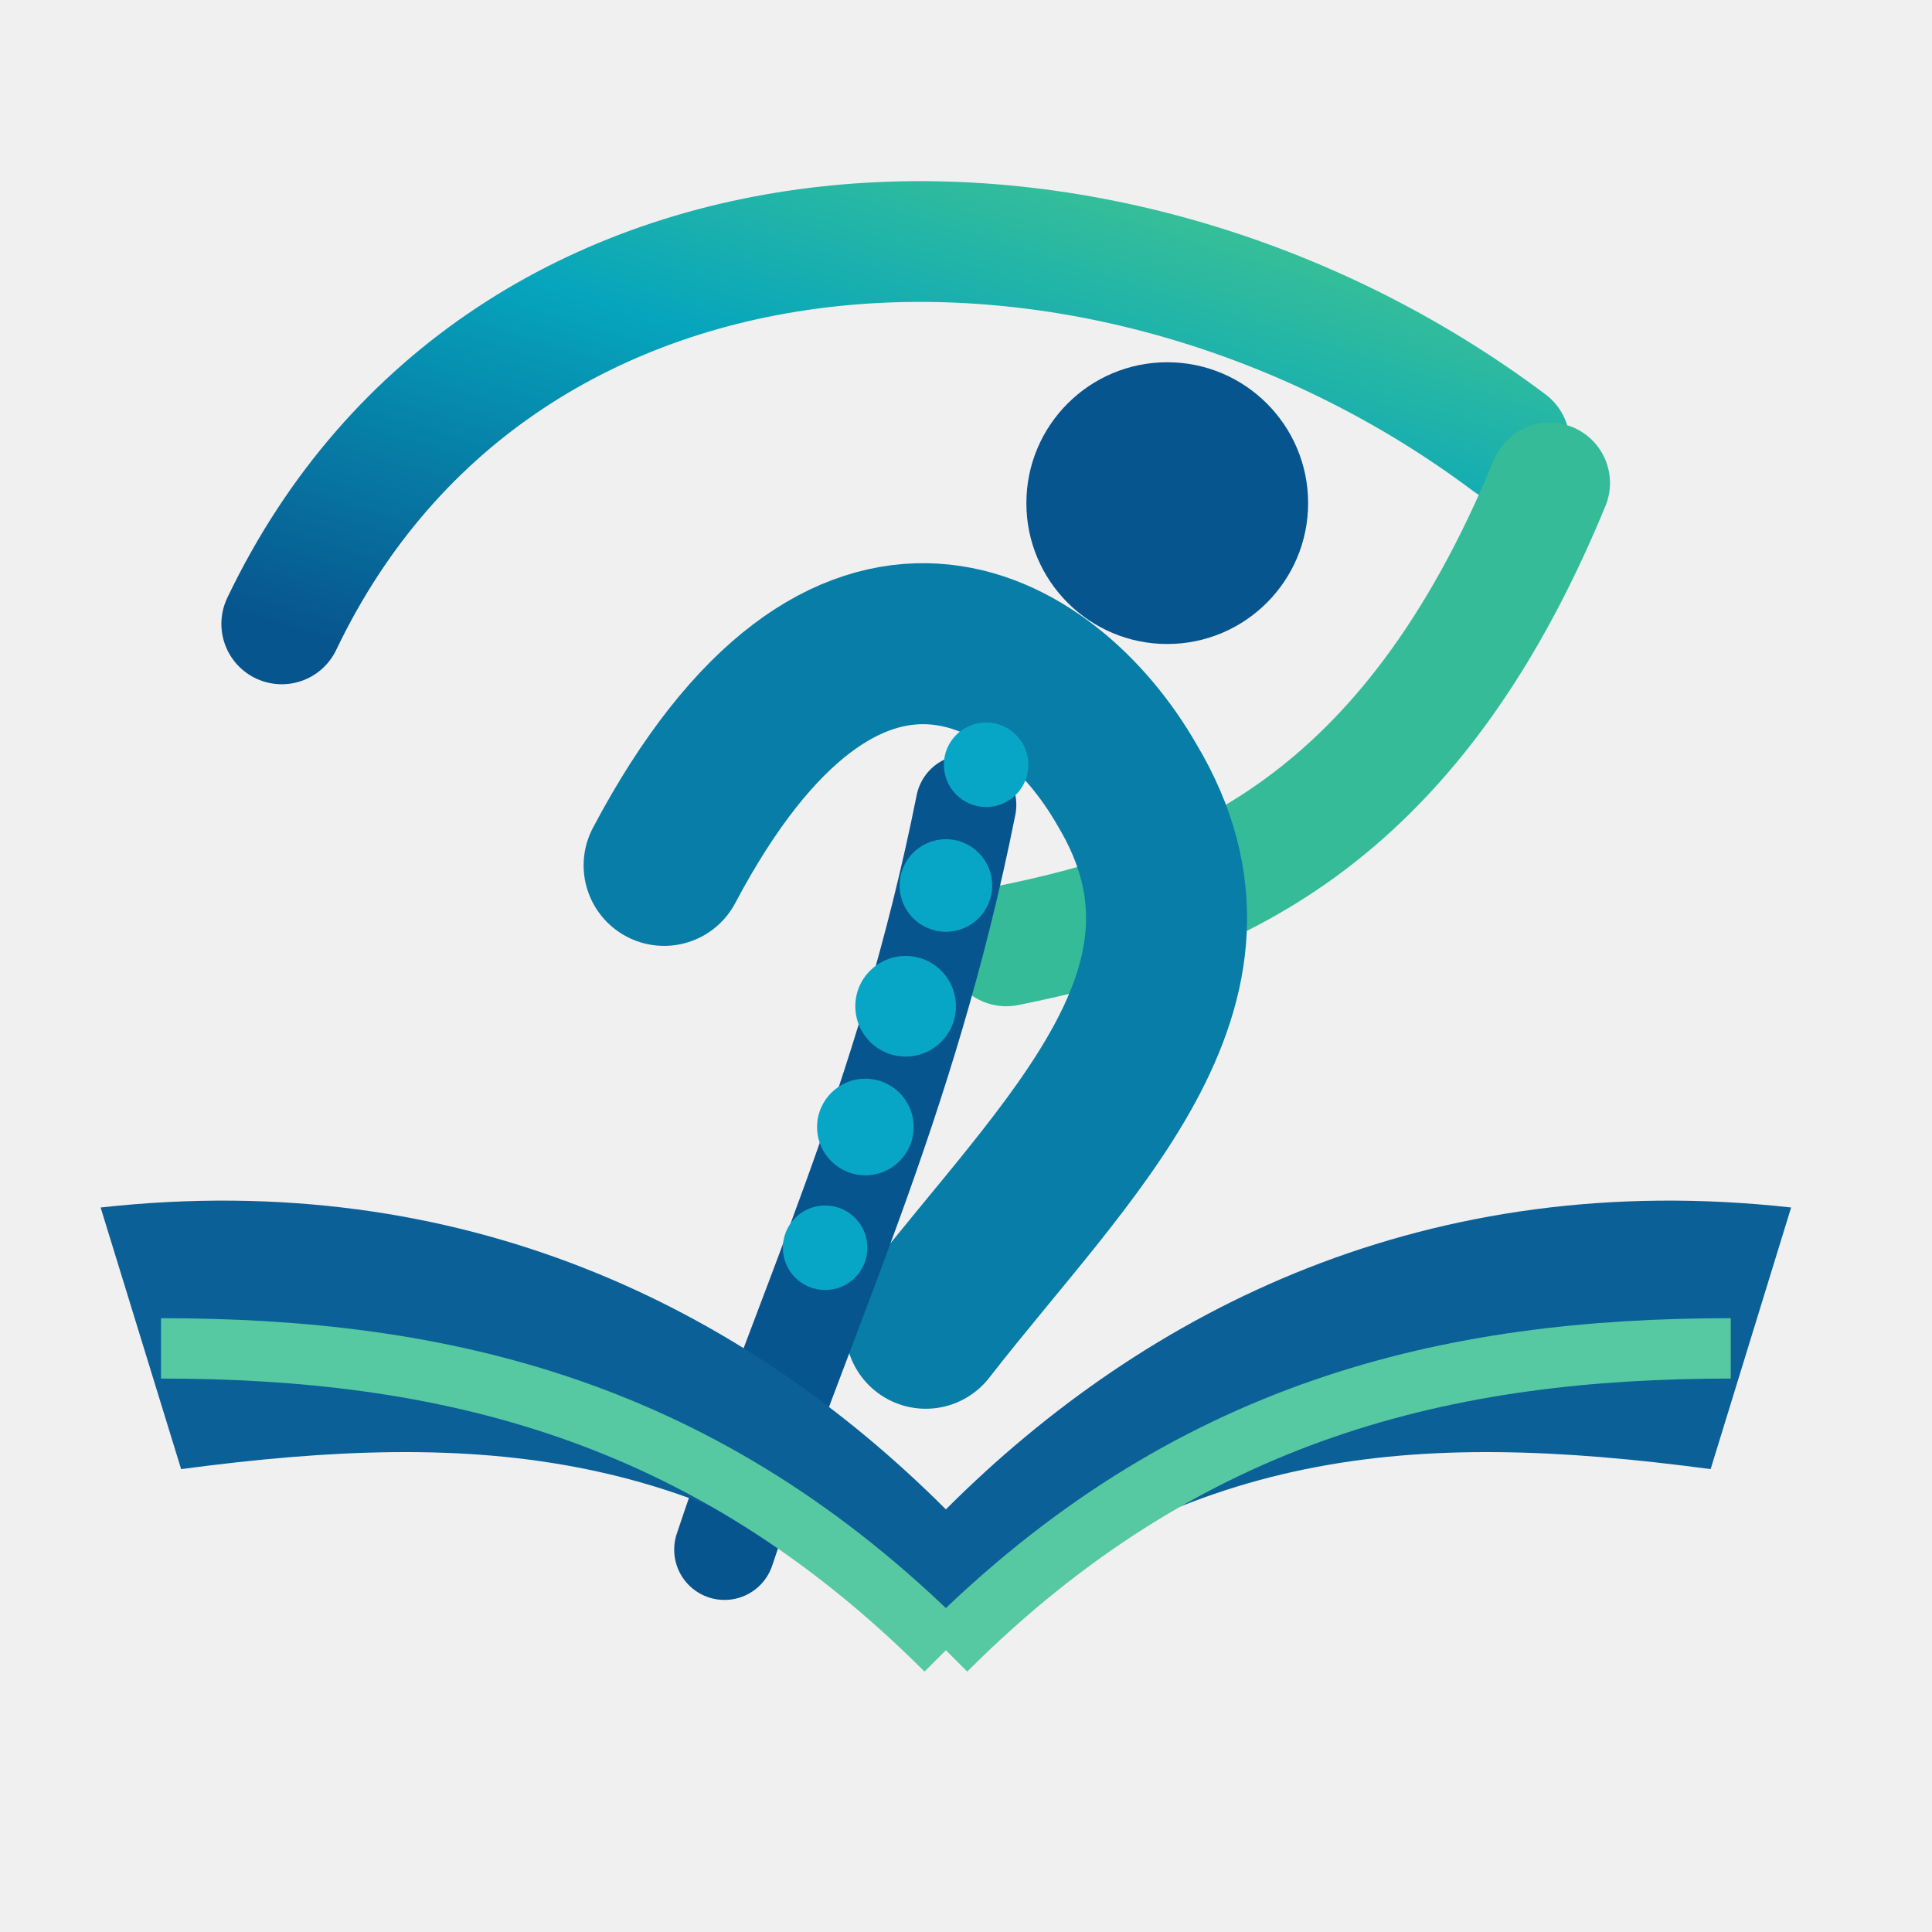
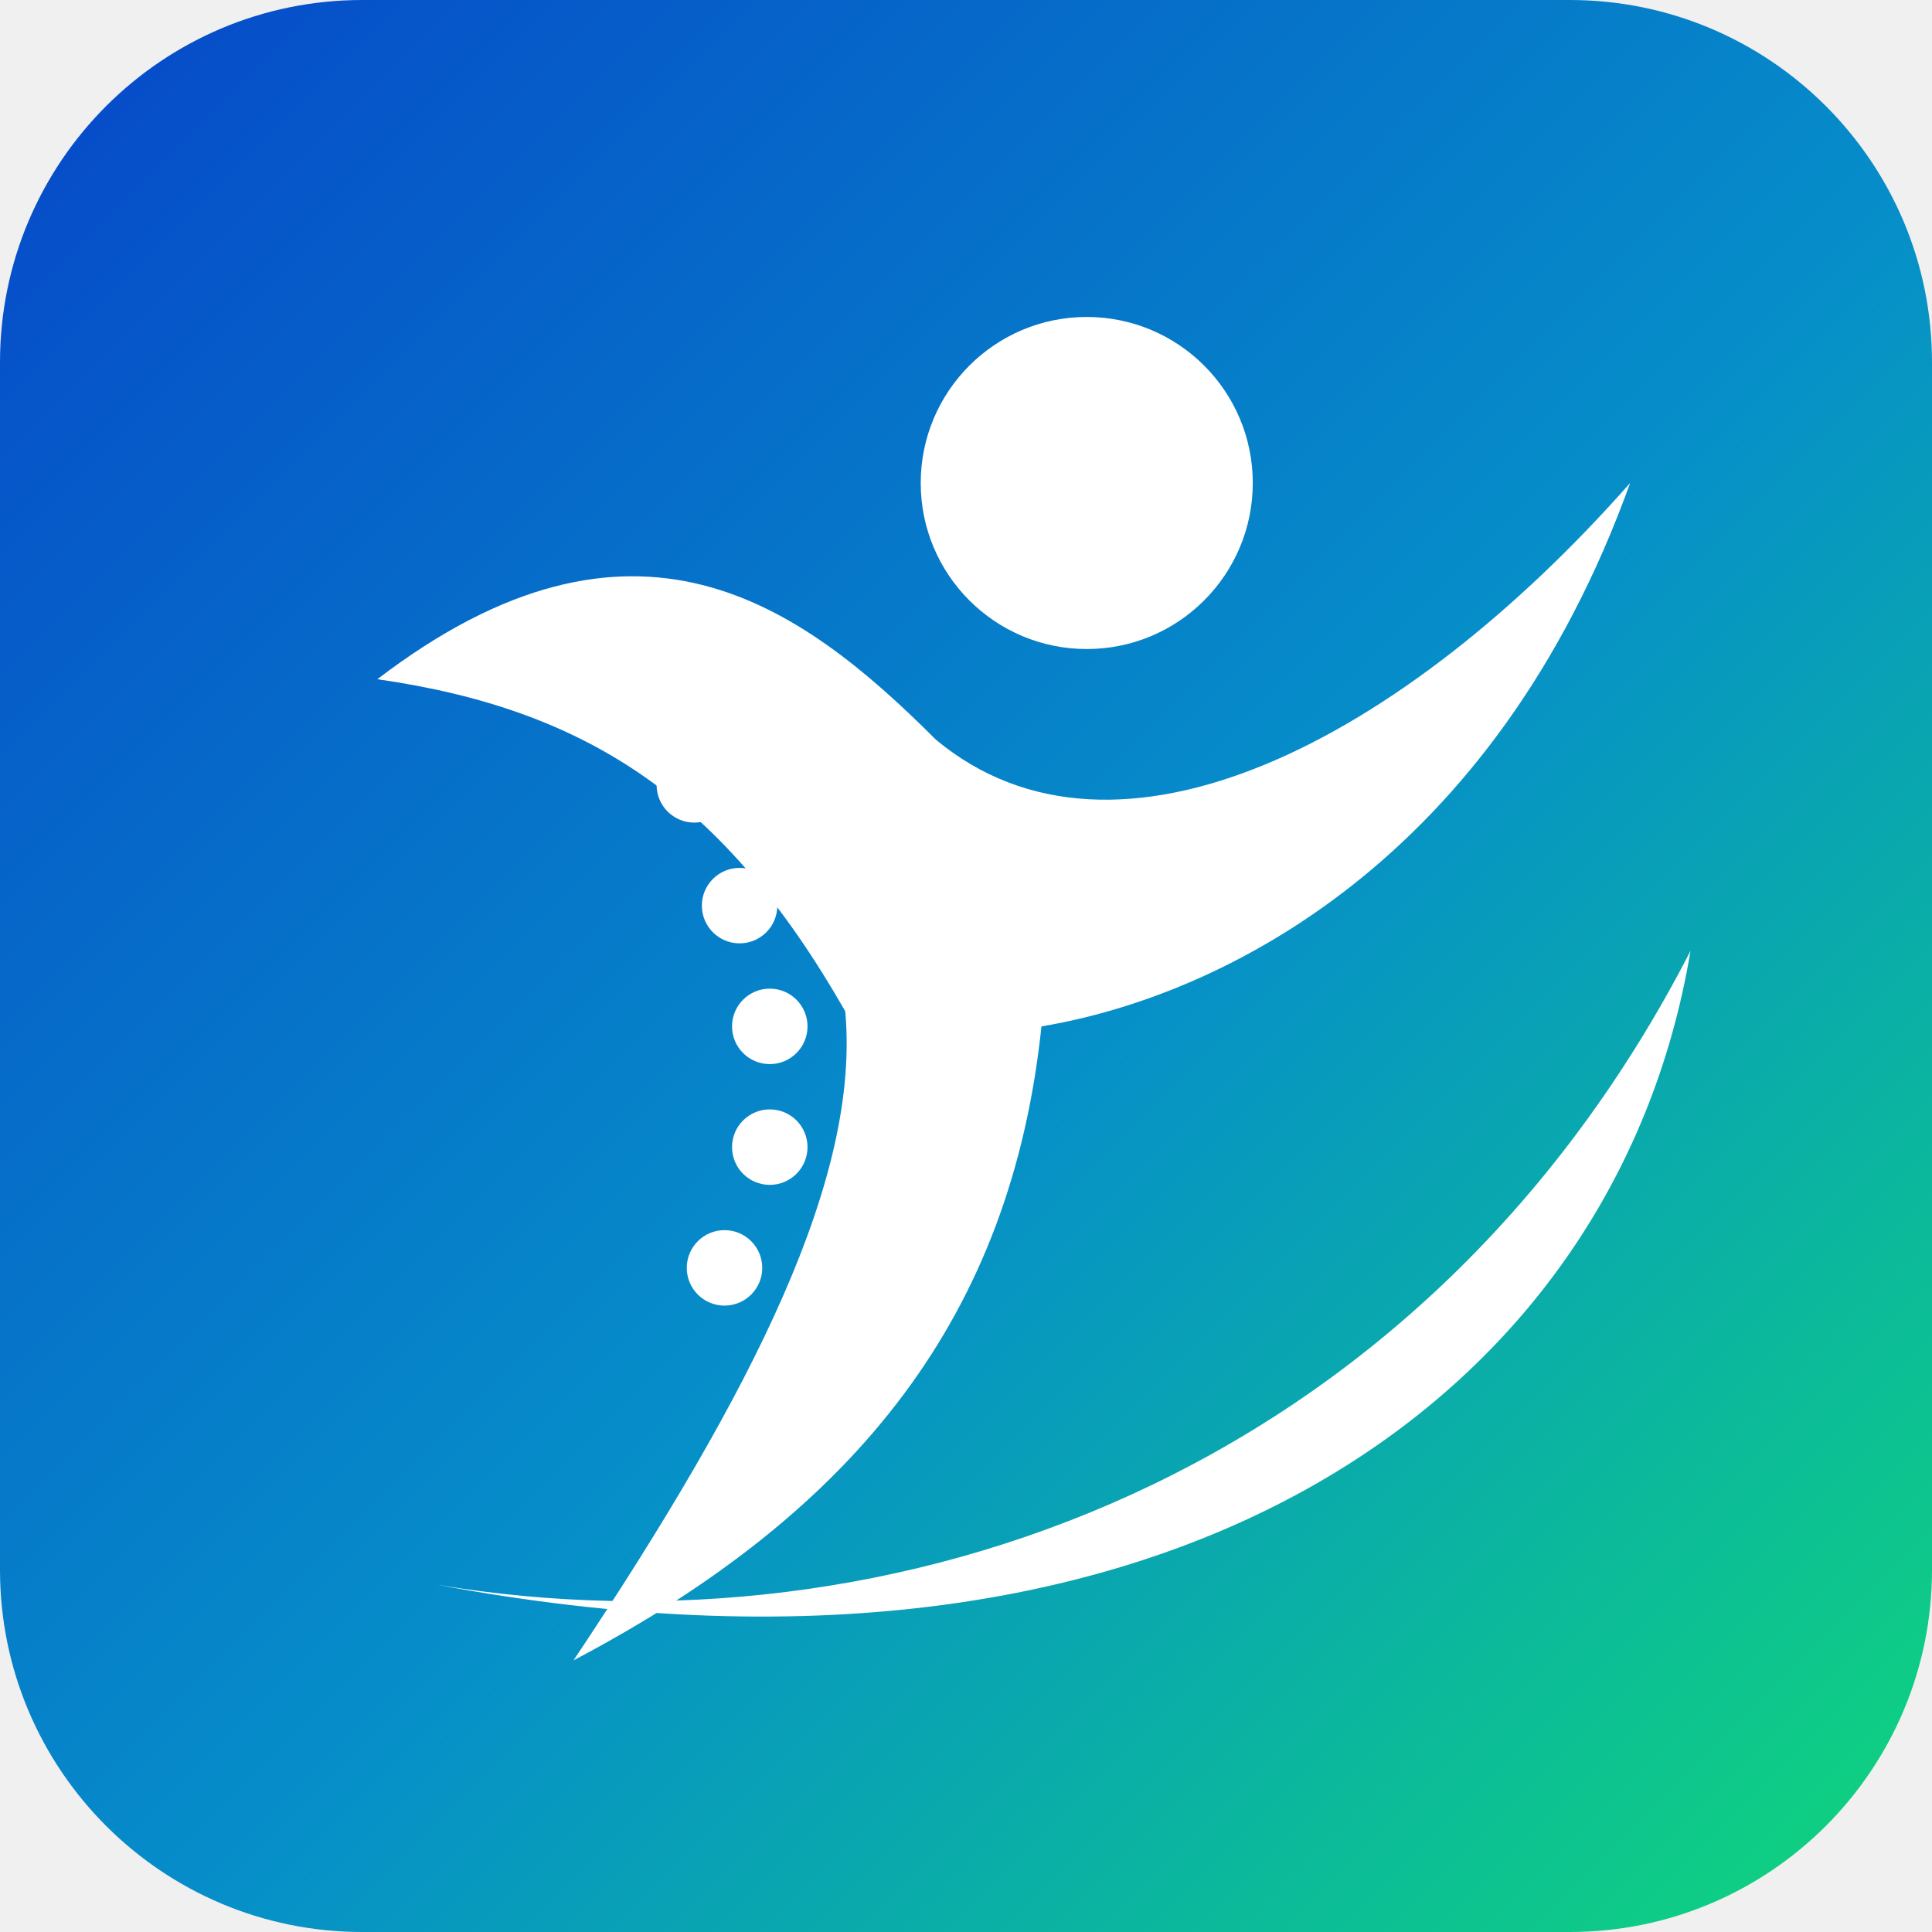
- <svg xmlns="http://www.w3.org/2000/svg" viewBox="0 0 96 96" role="img" aria-labelledby="title">
+ <svg xmlns="http://www.w3.org/2000/svg" viewBox="0 0 128 128" role="img" aria-labelledby="title">
  <defs>
-     <linearGradient id="g" x1="0" y1="1" x2="1" y2="0">
-       <stop stop-color="#07558f" />
-       <stop offset=".55" stop-color="#06a5bd" />
-       <stop offset="1" stop-color="#43c68e" />
+     <linearGradient id="bg" x1="0" y1="0" x2="1" y2="1">
+       <stop stop-color="#0646c9" />
+       <stop offset=".55" stop-color="#068fc9" />
+       <stop offset="1" stop-color="#10d879" />
    </linearGradient>
  </defs>
-   <path d="M14 31C25 8 55 7 75 22" fill="none" stroke="url(#g)" stroke-width="6" stroke-linecap="round" />
-   <path d="M77 24c-7 17-17 21-27 23" fill="none" stroke="#35bb98" stroke-width="6" stroke-linecap="round" />
-   <circle cx="58" cy="25" r="7" fill="#07558f" />
-   <path d="M33 43c9-17 19-11 23-4 6 10-3 18-10 27" fill="none" stroke="#087da7" stroke-width="8" stroke-linecap="round" />
-   <path d="M48 40c-3 15-8 25-12 37" fill="none" stroke="#07558f" stroke-width="5" stroke-linecap="round" />
-   <g fill="#08a6c6">
-     <circle cx="49" cy="38" r="2.1" />
-     <circle cx="47" cy="44" r="2.3" />
-     <circle cx="45" cy="50" r="2.5" />
-     <circle cx="43" cy="56" r="2.4" />
-     <circle cx="41" cy="62" r="2.1" />
+   <rect width="128" height="128" rx="24" fill="url(#bg)" />
+   <circle cx="72" cy="32" r="11" fill="#fff" />
+   <path d="M25 45C42 32 53 40 62 49c12 10 31 0 46-17-9 25-27 34-39 36-2 19-12 32-31 42 12-18 19-32 18-43-8-14-17-20-31-22Z" fill="#fff" />
+   <path d="M29 105c30 5 65-7 83-42-5 30-35 51-83 42Z" fill="#fff" />
+   <g fill="#fff">
+     <circle cx="46" cy="52" r="2.5" />
+     <circle cx="49" cy="60" r="2.5" />
+     <circle cx="51" cy="68" r="2.5" />
+     <circle cx="51" cy="76" r="2.5" />
+     <circle cx="48" cy="84" r="2.5" />
  </g>
-   <path d="M47 82C35 72 24 71 9 73l-4-13c18-2 32 5 42 15 10-10 24-17 42-15l-4 13c-15-2-26-1-38 9Z" fill="#0b6098" />
-   <path d="M47 82C35 70 22 67 8 67M47 82c12-12 25-15 39-15" fill="none" stroke="#56c9a2" stroke-width="3" />
</svg>
